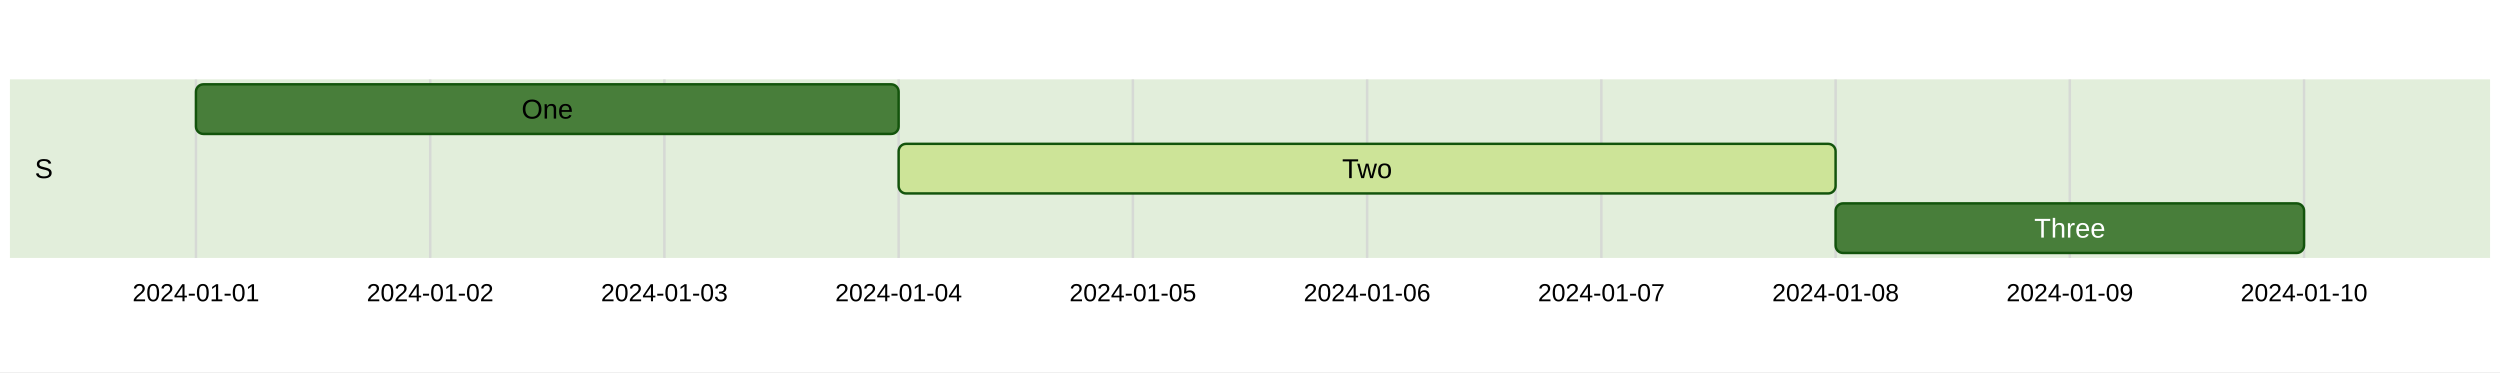
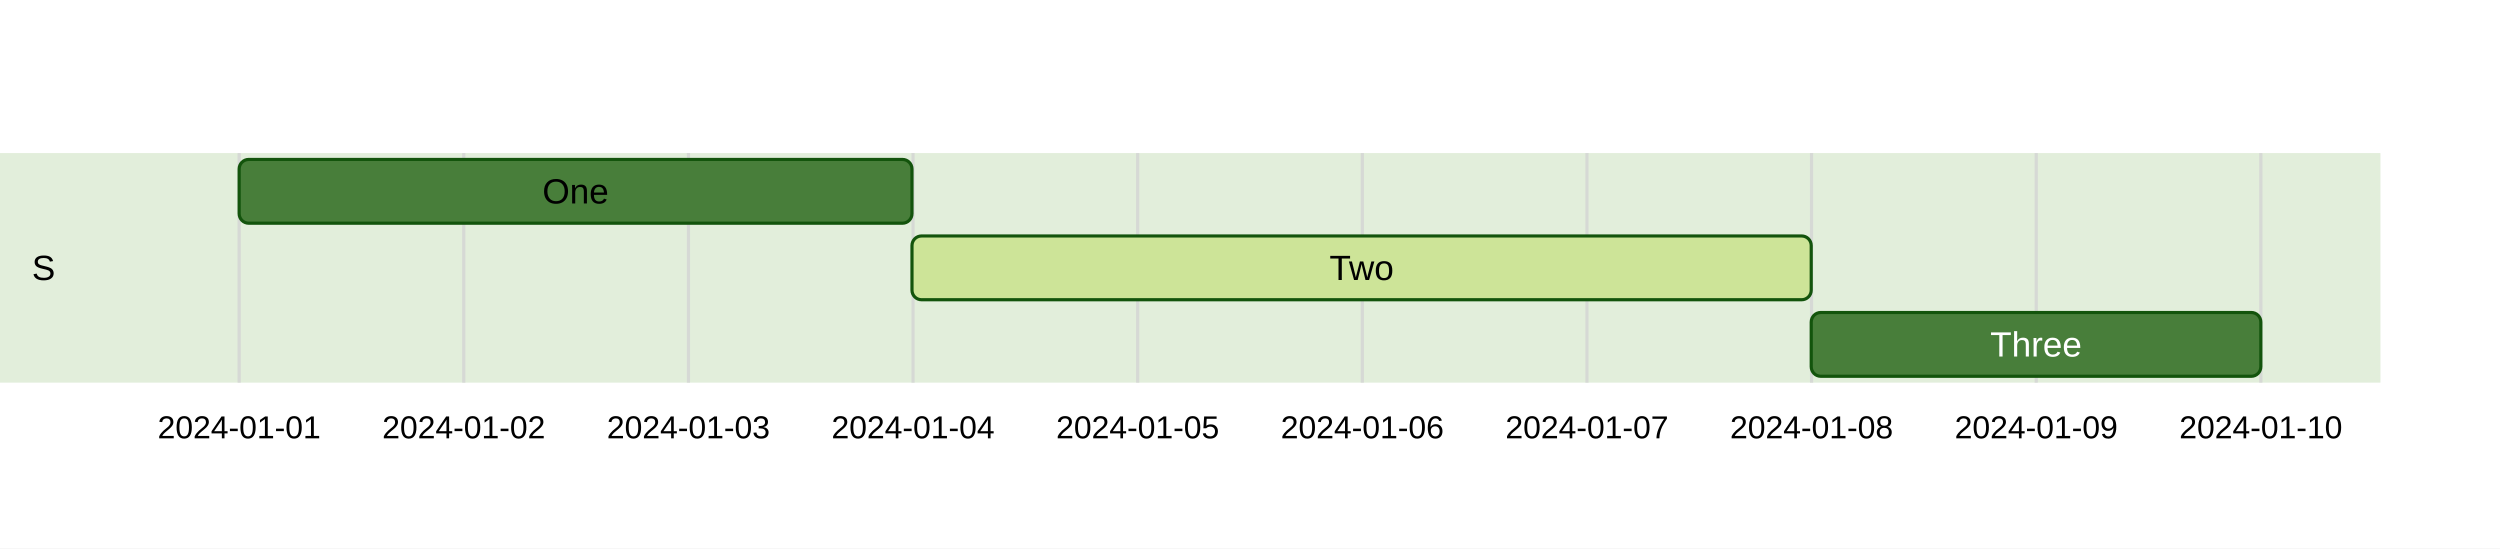
- <svg xmlns="http://www.w3.org/2000/svg" id="mermaid" class="gantt" width="1008" height="150" viewBox="-4 16 1008 150" role="graphics-document document" aria-roledescription="gantt">
+ <svg xmlns="http://www.w3.org/2000/svg" id="mermaid" class="gantt" width="784" height="172" viewBox="0 0 784 172" role="graphics-document document" aria-roledescription="gantt">
  <style>#mermaid{font-family:"trebuchet ms",verdana,arial,sans-serif;font-size:16px;fill:#333;}#mermaid .sec0,#mermaid .sec2{fill:#6666ff;opacity:0.2;}#mermaid .sec1,#mermaid .sec3{fill:#fff400;opacity:0.2;}#mermaid .stitle{font-size:11px;fill:#333;}#mermaid .grid{stroke:lightgrey;opacity:.8;stroke-width:1px;}#mermaid .tick{font-size:10px;fill:#000;}#mermaid .exr{fill:#eee;stroke:none;}#mermaid .task{fill:#8a90dd;stroke:#534fbc;}#mermaid .done{fill:#d3d3d3;stroke:grey;}#mermaid .active{fill:#bfc7ff;stroke:#534fbc;}#mermaid .crit{fill:#ff8888;stroke:#ff0000;}#mermaid .crit.done{fill:#d3d3d3;stroke:#ff0000;}#mermaid .crit.active{fill:#ff8888;stroke:#ff0000;}#mermaid .tin{fill:#fff;font-size:11px;}#mermaid .tout{fill:#000;font-size:11px;}#mermaid .done+.tin,#mermaid .tin.dk{fill:#000;}#mermaid .today{stroke:red;stroke-width:2px;fill:none;}#mermaid .vert{stroke:navy;stroke-width:4px;}#mermaid .vtx{fill:navy;font-size:11px;}#mermaid .today{stroke:red;stroke-width:2px;}#mermaid .ttl{font-size:18px;}#mermaid{fill:#000000;}#mermaid .task{fill:#487e3a;}#mermaid .task{stroke:#13540c;}#mermaid .active{fill:#cde498;}#mermaid .active{stroke:#13540c;}#mermaid .sec0,#mermaid .sec2{fill:#6eaa49;}#mermaid .tick,#mermaid .stitle{fill:#000000;}</style>
-   <rect x="-4" y="16" width="1008" height="150" fill="white" />
-   <rect class="sec0" x="0" y="48" width="1000" height="72" />
+   <rect x="0" y="0" width="784" height="172" fill="white" />
+   <rect class="sec0" x="0" y="48" width="746.5" height="72" />
  <text class="stitle" x="10" y="84" text-anchor="start" dominant-baseline="central">S</text>
  <line class="grid" x1="75" y1="48" x2="75" y2="120" />
  <text class="tick" x="75" y="134" text-anchor="middle" dominant-baseline="central">2024-01-01</text>
-   <line class="grid" x1="169.44" y1="48" x2="169.44" y2="120" />
-   <text class="tick" x="169.44" y="134" text-anchor="middle" dominant-baseline="central">2024-01-02</text>
-   <line class="grid" x1="263.89" y1="48" x2="263.89" y2="120" />
-   <text class="tick" x="263.89" y="134" text-anchor="middle" dominant-baseline="central">2024-01-03</text>
-   <line class="grid" x1="358.33" y1="48" x2="358.33" y2="120" />
-   <text class="tick" x="358.33" y="134" text-anchor="middle" dominant-baseline="central">2024-01-04</text>
-   <line class="grid" x1="452.78" y1="48" x2="452.78" y2="120" />
-   <text class="tick" x="452.78" y="134" text-anchor="middle" dominant-baseline="central">2024-01-05</text>
-   <line class="grid" x1="547.22" y1="48" x2="547.22" y2="120" />
-   <text class="tick" x="547.22" y="134" text-anchor="middle" dominant-baseline="central">2024-01-06</text>
-   <line class="grid" x1="641.67" y1="48" x2="641.67" y2="120" />
-   <text class="tick" x="641.67" y="134" text-anchor="middle" dominant-baseline="central">2024-01-07</text>
-   <line class="grid" x1="736.11" y1="48" x2="736.11" y2="120" />
-   <text class="tick" x="736.11" y="134" text-anchor="middle" dominant-baseline="central">2024-01-08</text>
-   <line class="grid" x1="830.56" y1="48" x2="830.56" y2="120" />
-   <text class="tick" x="830.56" y="134" text-anchor="middle" dominant-baseline="central">2024-01-09</text>
-   <line class="grid" x1="925" y1="48" x2="925" y2="120" />
-   <text class="tick" x="925" y="134" text-anchor="middle" dominant-baseline="central">2024-01-10</text>
-   <rect class="task done" x="75" y="50" width="283.33" height="20" rx="3" />
-   <text class="tin dk" x="216.67" y="60" text-anchor="middle" dominant-baseline="central">One</text>
-   <rect class="task active" x="358.33" y="74" width="377.78" height="20" rx="3" />
-   <text class="tin dk" x="547.22" y="84" text-anchor="middle" dominant-baseline="central">Two</text>
-   <rect class="task crit" x="736.11" y="98" width="188.89" height="20" rx="3" />
-   <text class="tin" x="830.56" y="108" text-anchor="middle" dominant-baseline="central">Three</text>
+   <line class="grid" x1="145.44" y1="48" x2="145.44" y2="120" />
+   <text class="tick" x="145.44" y="134" text-anchor="middle" dominant-baseline="central">2024-01-02</text>
+   <line class="grid" x1="215.89" y1="48" x2="215.89" y2="120" />
+   <text class="tick" x="215.89" y="134" text-anchor="middle" dominant-baseline="central">2024-01-03</text>
+   <line class="grid" x1="286.33" y1="48" x2="286.33" y2="120" />
+   <text class="tick" x="286.33" y="134" text-anchor="middle" dominant-baseline="central">2024-01-04</text>
+   <line class="grid" x1="356.78" y1="48" x2="356.78" y2="120" />
+   <text class="tick" x="356.78" y="134" text-anchor="middle" dominant-baseline="central">2024-01-05</text>
+   <line class="grid" x1="427.22" y1="48" x2="427.22" y2="120" />
+   <text class="tick" x="427.22" y="134" text-anchor="middle" dominant-baseline="central">2024-01-06</text>
+   <line class="grid" x1="497.67" y1="48" x2="497.67" y2="120" />
+   <text class="tick" x="497.67" y="134" text-anchor="middle" dominant-baseline="central">2024-01-07</text>
+   <line class="grid" x1="568.11" y1="48" x2="568.11" y2="120" />
+   <text class="tick" x="568.11" y="134" text-anchor="middle" dominant-baseline="central">2024-01-08</text>
+   <line class="grid" x1="638.56" y1="48" x2="638.56" y2="120" />
+   <text class="tick" x="638.56" y="134" text-anchor="middle" dominant-baseline="central">2024-01-09</text>
+   <line class="grid" x1="709" y1="48" x2="709" y2="120" />
+   <text class="tick" x="709" y="134" text-anchor="middle" dominant-baseline="central">2024-01-10</text>
+   <rect class="task done" x="75" y="50" width="211" height="20" rx="3" />
+   <text class="tin dk" x="180.5" y="60" text-anchor="middle" dominant-baseline="central">One</text>
+   <rect class="task active" x="286" y="74" width="282" height="20" rx="3" />
+   <text class="tin dk" x="427" y="84" text-anchor="middle" dominant-baseline="central">Two</text>
+   <rect class="task crit" x="568" y="98" width="141" height="20" rx="3" />
+   <text class="tin" x="638.5" y="108" text-anchor="middle" dominant-baseline="central">Three</text>
</svg>
